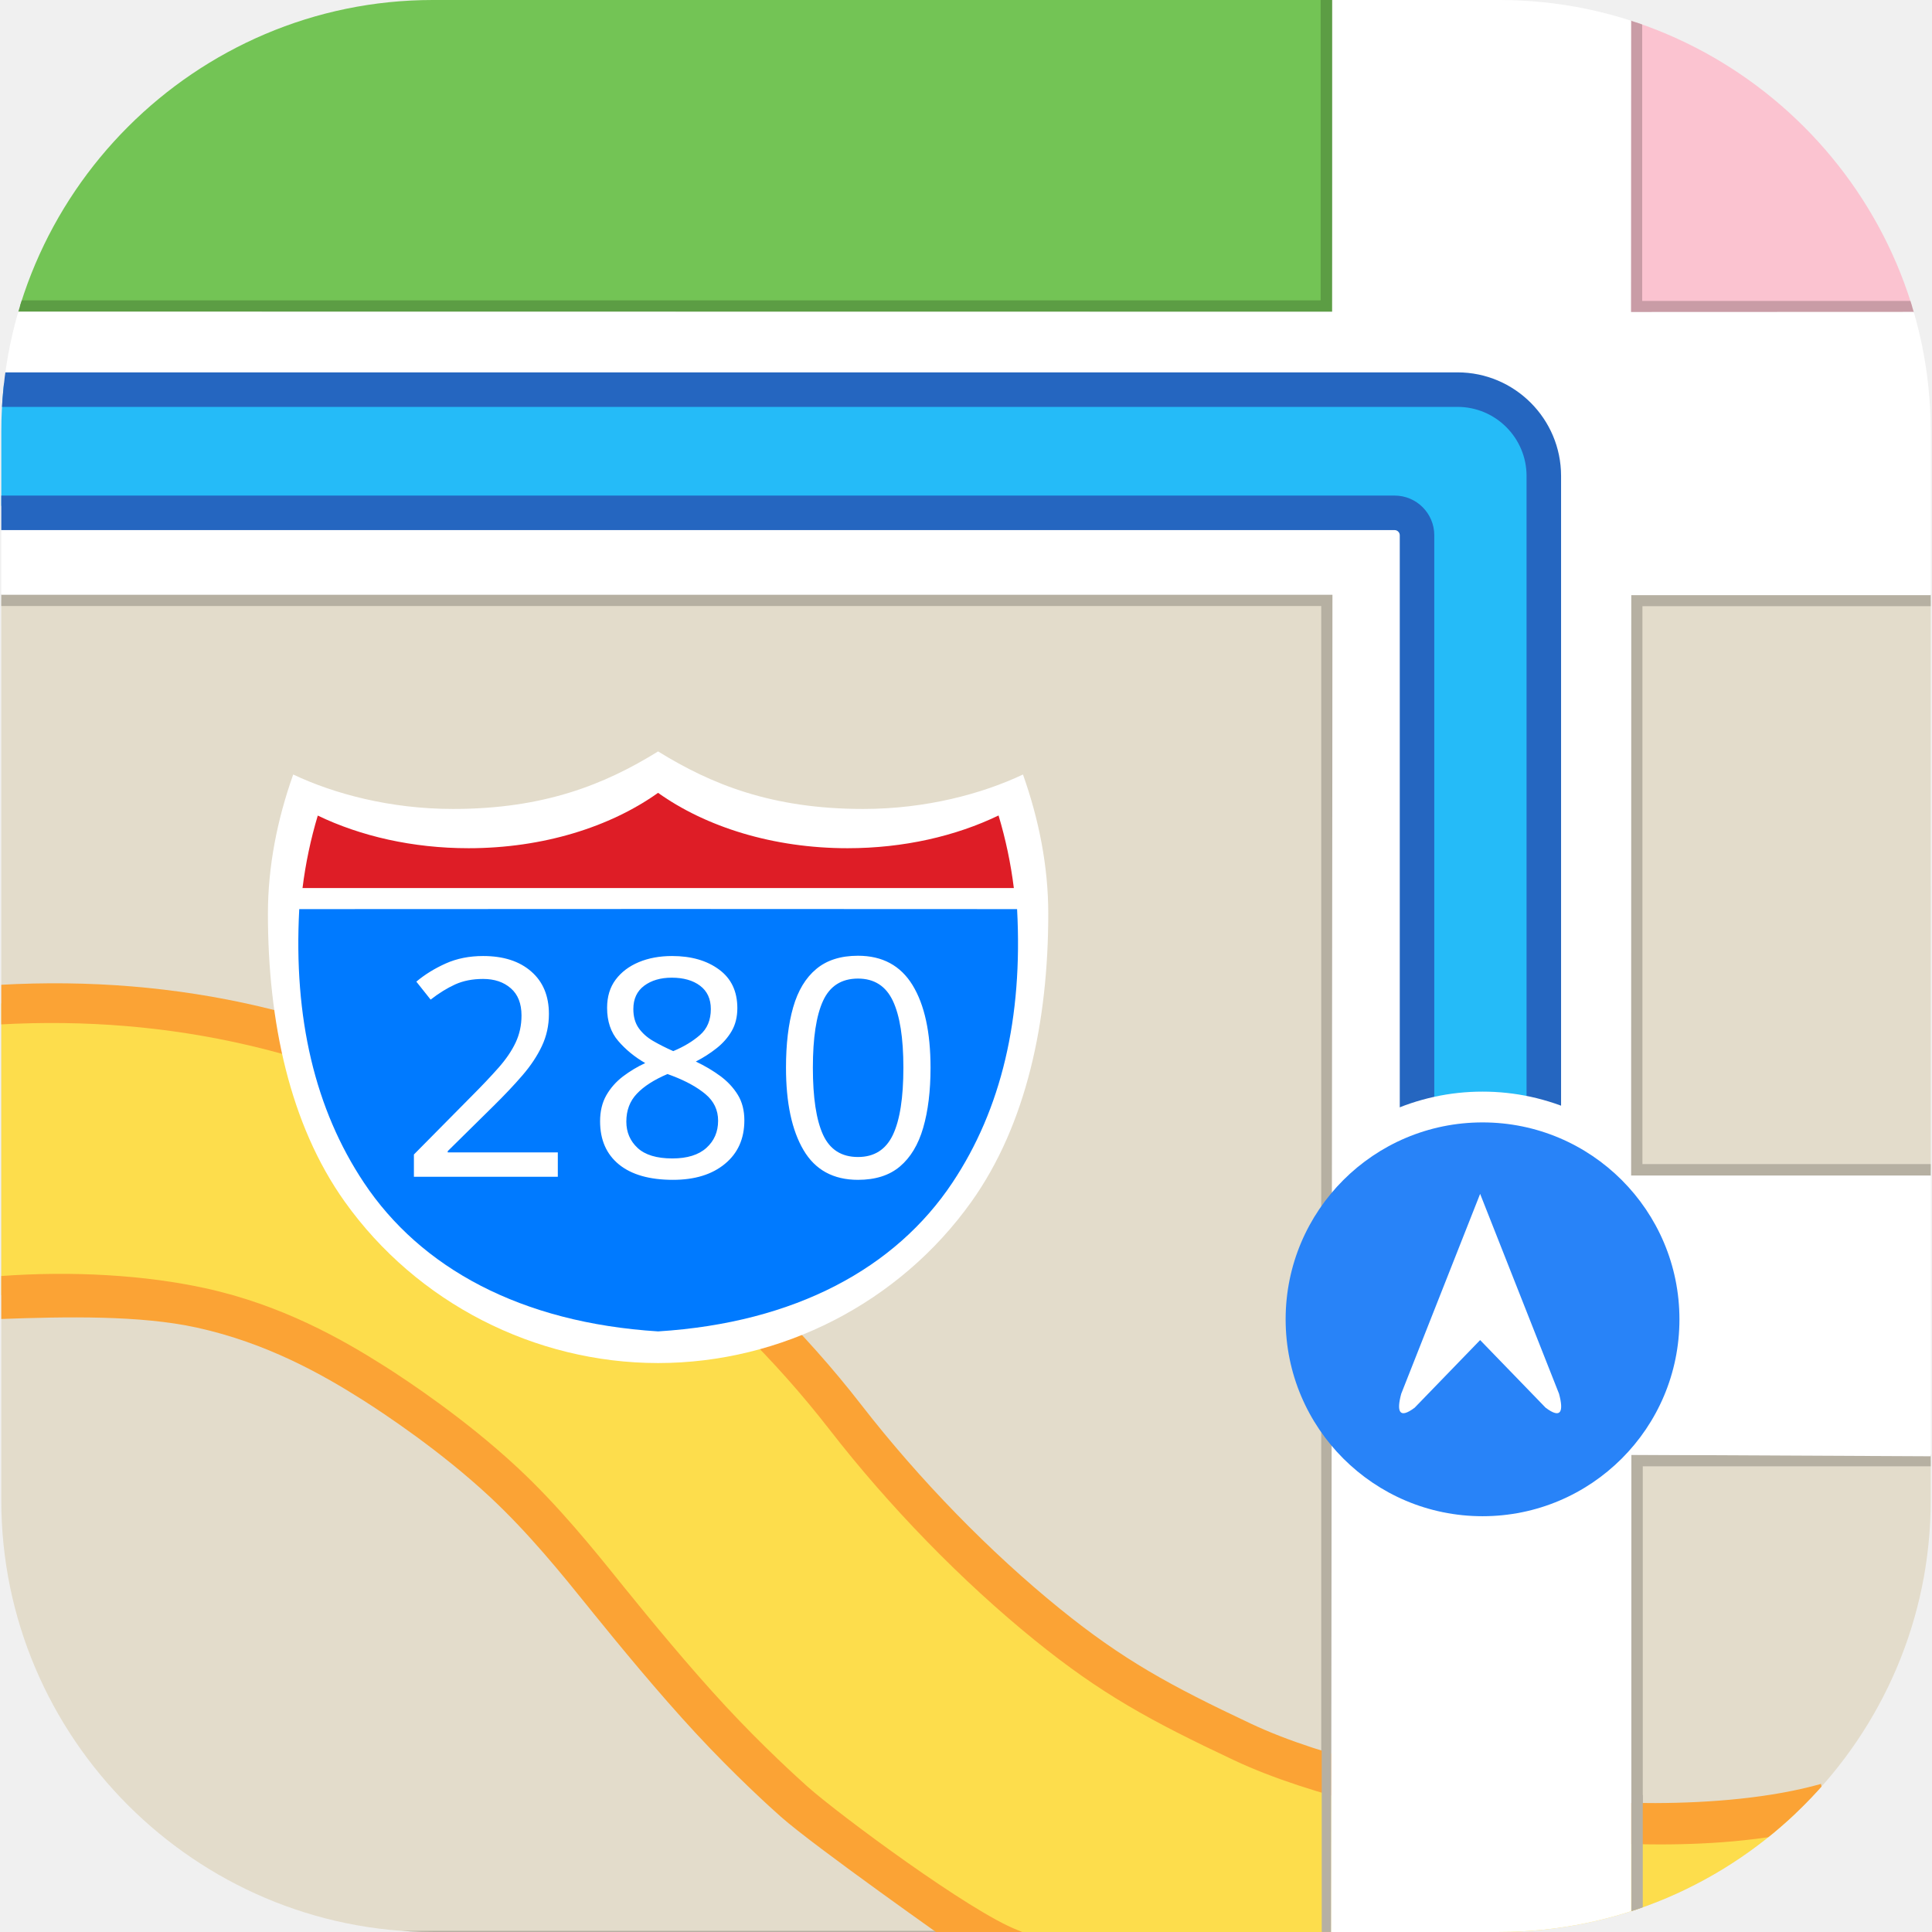
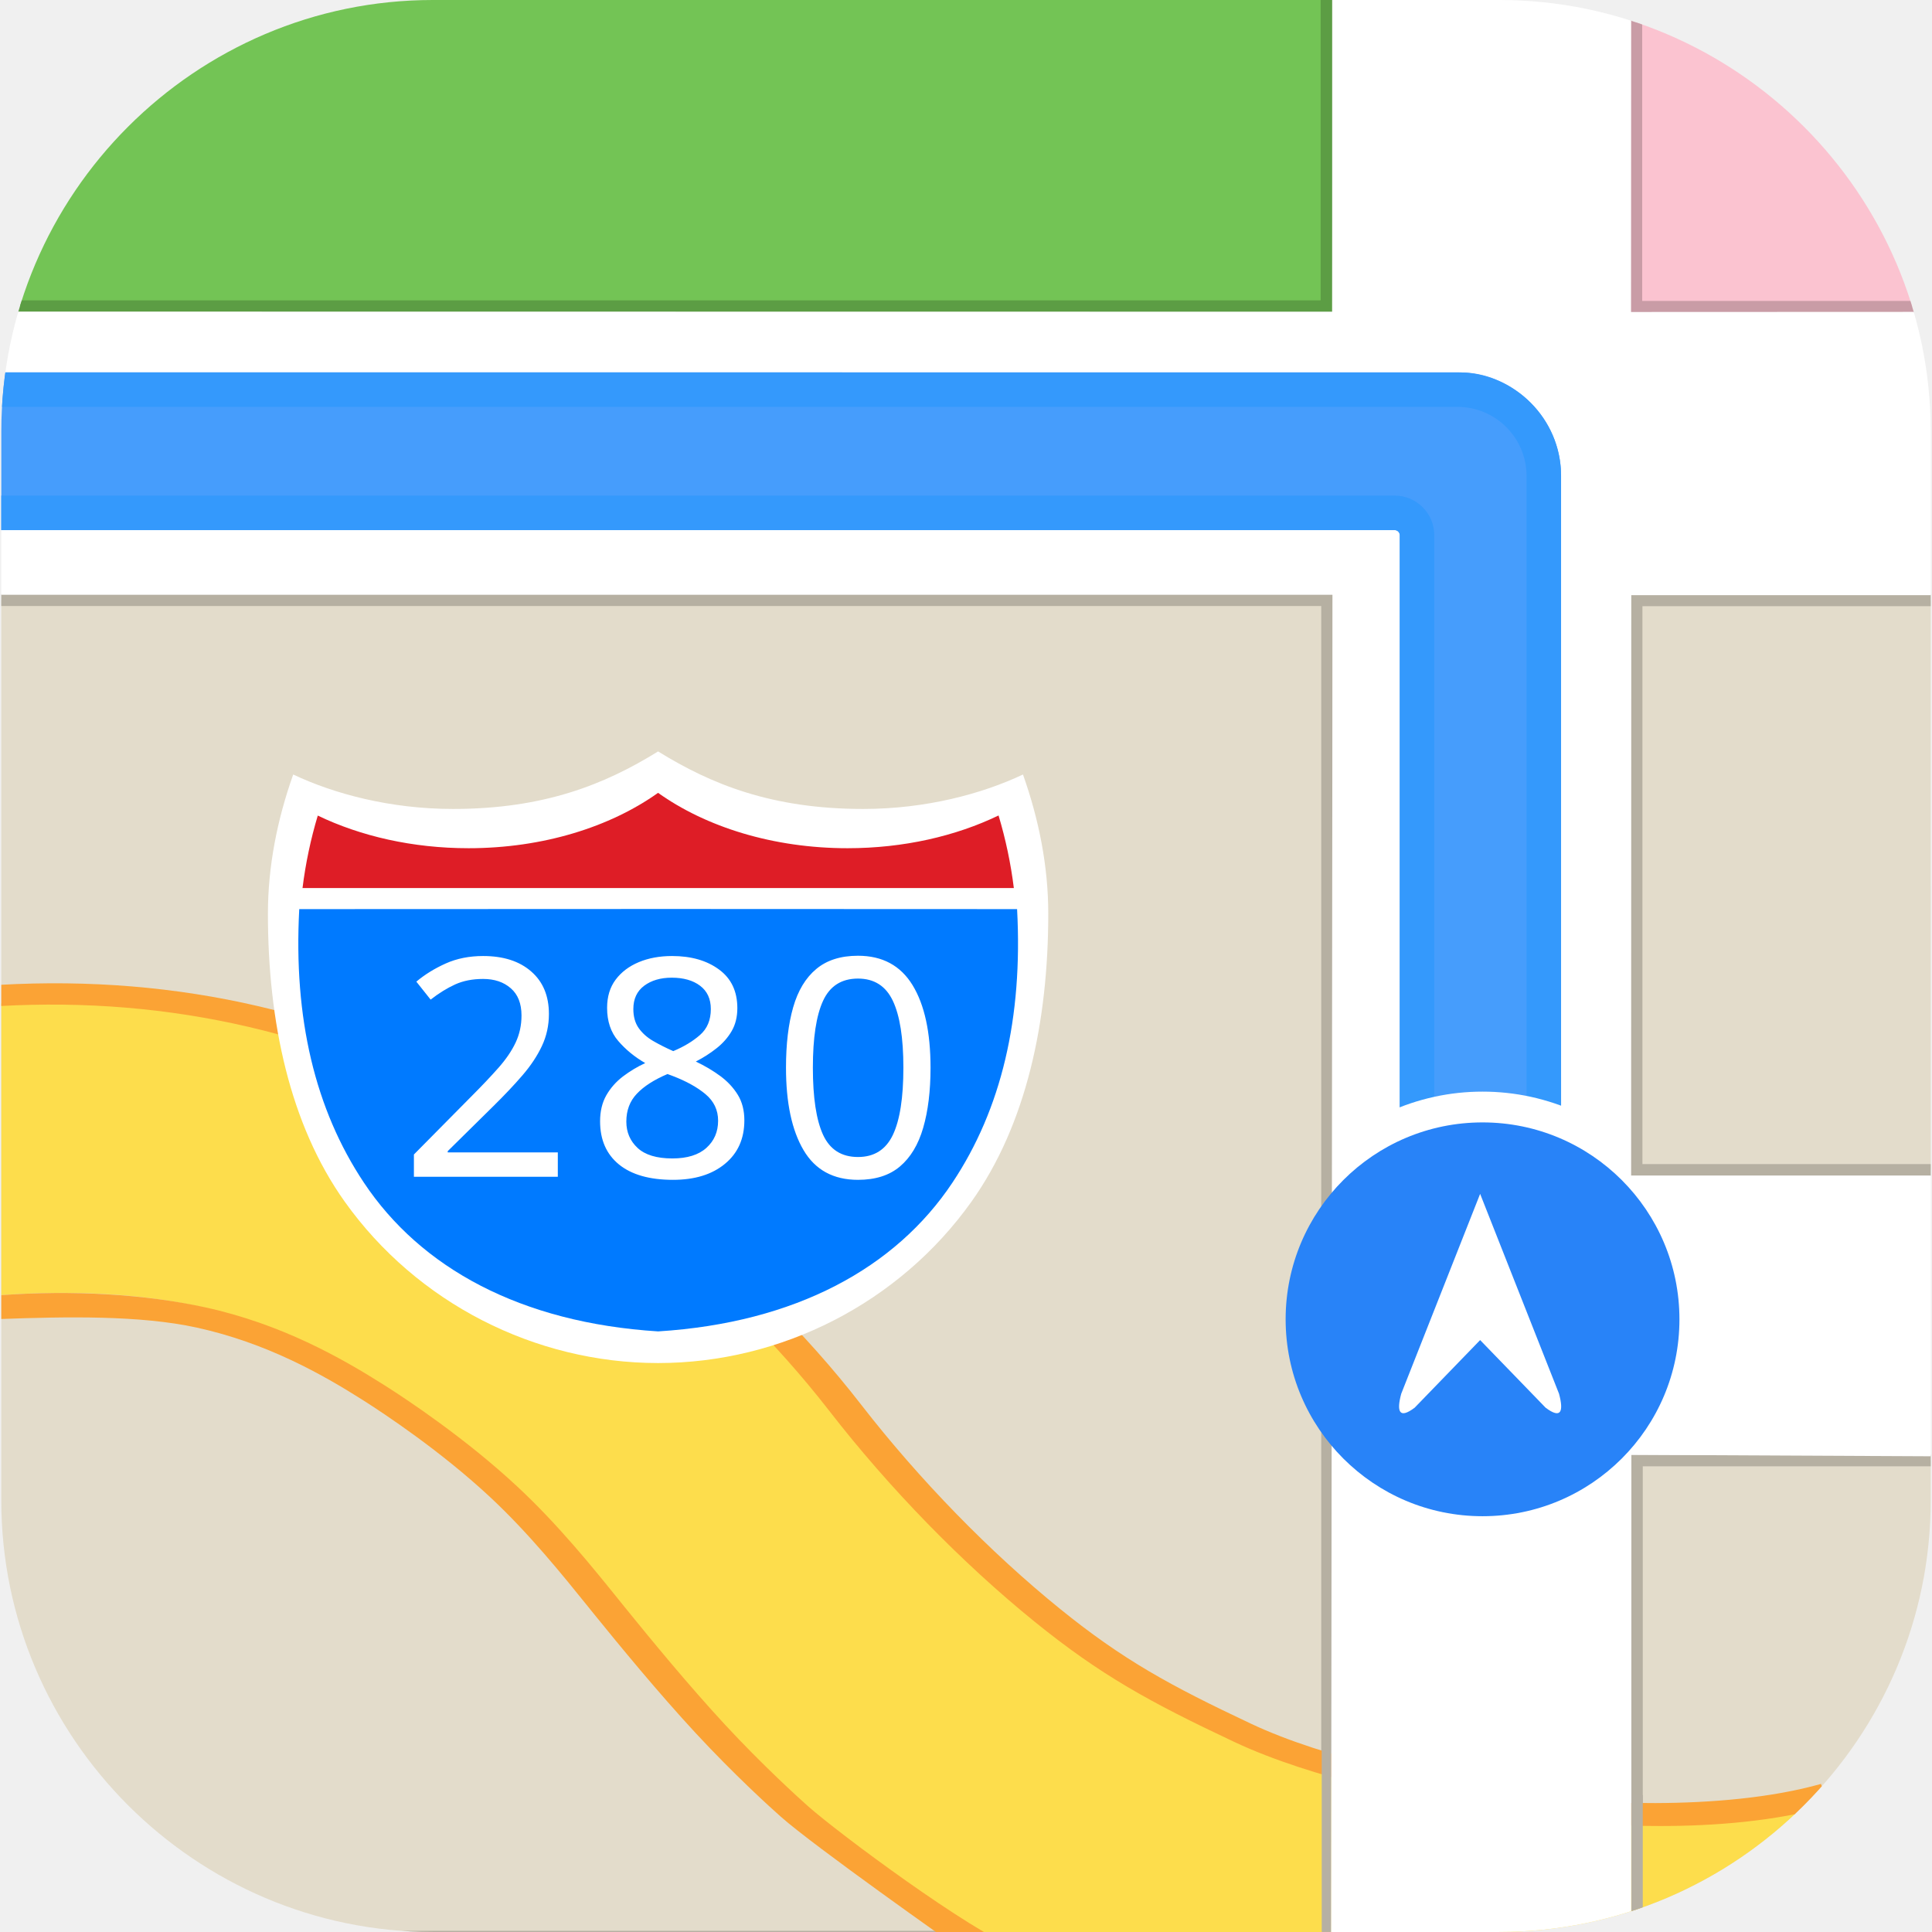
<svg xmlns="http://www.w3.org/2000/svg" xmlns:xlink="http://www.w3.org/1999/xlink" viewBox="0 0 335.84 335.836">
  <defs>
    <path id="a" d="M260.615 335.836H75.225c-41.25 0-75-33.75-75-75V75c0-41.25 33.75-75 75-75h185.39c41.25 0 75 33.75 75 75v185.836c0 41.25-33.75 75-75 75z" />
  </defs>
  <clipPath id="b">
    <use xlink:href="#a" overflow="visible" />
  </clipPath>
  <path clip-path="url(#b)" fill="#fbc3d0" stroke="#c99ca6" stroke-width="2" stroke-miterlimit="10" d="M284.461 1.788h49.336v51.523h-49.336z" />
  <path clip-path="url(#b)" fill="#73c455" stroke="#5c9d44" stroke-width="2" stroke-miterlimit="10" d="M0-2.97h230.568v56.182H0z" />
  <g clip-path="url(#b)">
    <path fill="#e3dccb" stroke="#b6b0a2" stroke-width="2" stroke-miterlimit="10" d="M-1.415 104.343h232.09v232.293H-1.415z" />
    <path fill="#e3dccb" d="M284.505 104.375h52.109v98.983h-52.109z" />
    <path d="M335.615 105.375l-.001 96.983h-50.109v-96.983h50.11m2-2h-54.11v100.983h54.109v-2l.001-96.983v-2z" fill="#b6b0a2" />
    <path fill="#e3dccb" stroke="#b6b0a2" stroke-width="2" stroke-miterlimit="10" d="M337.388 333.501l-52.825-.353v-79.255l53.149-.003z" />
  </g>
  <path d="M317.375 314.549c-15.779 2.334-43.183 2.248-54.734.435-11.651-1.828-32.67-5.741-46.83-12.411s-22.612-11.252-33.919-20.406c-13.466-10.901-25.905-24.163-35.113-36.035-16.939-21.84-39.208-39.392-61.341-51.774-25.698-14.376-53.702-21.683-85.498-19.91v50.699c.096-.005.187-.004.284-.011 11.161-.828 23.264-.465 34.416 1.972 11.528 2.52 21.012 7.357 30.06 13.095 4.725 2.996 14.205 9.416 22.574 17.21 7.658 7.132 14.242 15.556 18.345 20.623 4.46 5.507 11.143 13.649 17.602 20.617 5.978 6.449 11.802 11.849 14.556 14.295 5.73 5.089 31.635 24.096 31.635 24.096l127.801-.288 20.162-22.207z" clip-path="url(#b)" fill="#fddd4c" />
  <g clip-path="url(#b)" fill="#fba335">
-     <path d="M176.893 335.508c-8.2-3.14-30.99-20.03-36.51-24.93-1.7-1.52-7.76-7-14.31-14.06-6.36-6.86-13-14.95-17.45-20.44l-1.24-1.54c-4.12-5.11-10.33-12.83-17.44-19.44-9.01-8.39-19.14-15.11-23.08-17.61-7.56-4.79-17.92-10.66-31.19-13.56-10.44-2.28-23-3.04-35.73-2.1v7.46c11.72-.43 24.45-.66 34.23 1.48 12.2 2.67 21.87 8.15 28.94 12.63 3.77 2.4 13.48 8.83 22.06 16.82 6.74 6.27 12.77 13.76 16.76 18.71l1.25 1.55c4.51 5.57 11.26 13.78 17.76 20.8 6.76 7.29 13.03 12.97 14.8 14.53 5.81 5.16 29.9 22.12 30.92 22.84 0 0 18.43 0 10.23-3.14zM316.54 310.1c-17.243 4.86-41.742 3.462-53.161 1.67-13.786-2.163-32.936-6.021-45.882-12.12-14.145-6.663-22.296-11.126-33.208-19.96-12.211-9.885-24.48-22.479-34.549-35.46-20.131-25.955-45.044-42.975-62.397-52.683-27.591-15.435-56.184-22.097-87.402-20.35v6.887c29.861-1.661 57.589 4.805 83.984 19.572 16.787 9.391 40.873 25.838 60.284 50.864 10.389 13.394 23.059 26.396 35.676 36.61 11.475 9.288 19.956 13.938 34.629 20.851 13.696 6.452 33.542 10.47 47.78 12.704 1.938.304 12.944 1.932 26.291 1.932 9.384-.001 19.928-.806 29.283-3.441l-1.328-7.076z" />
+     <path d="M176.893 338.836c-8.2-3.14-30.99-20.03-36.51-24.93-1.7-1.52-7.76-7-14.31-14.06-6.36-6.86-13-14.95-17.45-20.44l-1.24-1.54c-4.12-5.11-10.33-12.83-17.44-19.44-9.01-8.39-19.14-15.11-23.08-17.61-7.56-4.79-17.92-10.66-31.19-13.56-10.44-2.28-23-3.04-35.73-2.1v4.133c11.72-.43 24.45-.66 34.23 1.48 12.2 2.67 21.87 8.15 28.94 12.63 3.77 2.4 13.48 8.83 22.06 16.82 6.74 6.27 12.77 13.76 16.76 18.71l1.25 1.55c4.51 5.57 11.26 13.78 17.76 20.8 6.76 7.29 13.03 12.97 14.8 14.53 5.81 5.16 29.9 22.12 30.92 22.84 0-.001 18.43 3.327 10.23.187zM316.54 310.1c-17.243 4.86-41.742 3.462-53.161 1.67-13.786-2.163-32.936-6.021-45.882-12.12-14.145-6.663-22.296-11.126-33.208-19.96-12.211-9.885-24.48-22.479-34.549-35.46-20.131-25.955-45.044-42.975-62.397-52.683-27.591-15.435-56.184-22.097-87.402-20.35v3.687c29.861-1.661 57.589 4.805 83.984 19.572 16.787 9.391 40.873 25.838 60.284 50.864 10.389 13.394 23.059 26.395 35.676 36.61 11.475 9.288 19.956 13.938 34.629 20.851 13.696 6.452 33.542 10.47 47.78 12.704 1.938.304 12.944 1.932 26.291 1.932 9.384-.001 19.928-.806 29.283-3.441l-1.328-3.876z" />
  </g>
  <g clip-path="url(#b)" fill="#b6b0a3">
    <path d="M229.757 304.211h1.666v31.624h-1.666zM283.585 312.008h1.978v20.438h-1.978z" />
  </g>
  <path clip-path="url(#b)" fill="#fff" d="M283.556 340.355l.025-87.464 58.966.287v-48.813h-59.032l.041-100.907h58.991l-2.751-49.248-56.278.023.029-57.621-51.917-3.414-.047 61.012-231.914-.029v49.193l231.962.006-.247 238.97z" />
-   <path d="M269.018 191.551l-.019-109.879c0-8.25-6.75-15-15-15H.206v21.264H242.49a3.905 3.905 0 0 1 3.893 3.893l.019 99.722h22.616z" clip-path="url(#b)" fill="#25bbf8" />
-   <g clip-path="url(#b)" fill="#2566c0">
+   <path d="M271.363 192.203l-.046-110.745c-.666-9.672-9.074-16.716-17.324-16.716L.225 64.729l-.08 27.416h242.283c.558.014.894.429.894.894v99.445l28.041-.281z" clip-path="url(#b)" fill="#469dfc" />
+   <g clip-path="url(#b)" fill="#3499fc">
    <path d="M253.363 64.729H-.431v6h253.793c6.617 0 12 5.383 12 12v110.09h6V82.729c.001-9.925-8.074-18-17.999-18z" />
    <path d="M242.428 86.146H.145v6h242.283c.484 0 .894.409.894.894v99.933h6V93.039c0-3.801-3.093-6.893-6.894-6.893z" />
  </g>
  <path d="M274.116 193.343a39.188 39.188 0 0 0-16.406-3.585 39.176 39.176 0 0 0-16.406 3.585h32.812z" clip-path="url(#b)" fill="#fff" />
  <circle cx="257.71" cy="229.336" r="34.228" clip-path="url(#b)" fill="#2883f8" />
  <path d="M271.007 242.281l-13.716-34.75-13.716 34.75c-.82 3.038-.393 4.472 2.335 2.42l11.382-11.756 11.382 11.756c2.726 2.052 3.153.619 2.333-2.42zM177.842 134.685l-.02-.052c-7.068 3.345-16.846 5.988-27.781 5.988-15.852 0-26.401-4.279-35.631-9.992v-.017l-.014.008-.014-.008v.017c-9.23 5.713-19.779 9.992-35.631 9.992-10.935 0-20.713-2.643-27.781-5.988l-.02.052c-2.72 7.675-4.378 15.824-4.378 24.149 0 18.678 3.779 36.621 13.357 50.06 12.538 17.592 33.041 28.037 54.453 28.046h.028c21.412-.009 41.915-10.454 54.453-28.046 9.578-13.44 13.357-31.383 13.357-50.06 0-8.326-1.658-16.475-4.378-24.149z" clip-path="url(#b)" fill="#fff" />
  <g clip-path="url(#b)">
    <path d="M176.801 158.031l-62.391-.024v.001l-62.391.024c-1.016 18.957 2.74 34.785 11.239 47.549 9.867 14.818 27.248 24.354 51.151 25.857v-.001c23.903-1.503 41.284-11.039 51.151-25.857 8.501-12.764 12.257-28.592 11.241-47.549z" fill="#007aff" />
  </g>
  <g clip-path="url(#b)">
    <path d="M147.332 147.445c-12.939 0-24.615-3.695-32.942-9.626-8.327 5.931-20.004 9.626-32.942 9.626-9.751 0-18.783-2.102-26.209-5.673a76.876 76.876 0 0 0-2.652 12.599h123.65a76.866 76.866 0 0 0-2.658-12.617c-7.435 3.583-16.48 5.691-26.247 5.691z" fill="#de1d26" />
  </g>
  <g clip-path="url(#b)">
    <text transform="translate(69.403 204.56)" fill="#fff" font-family="HelveticaNeue-Medium" font-size="53" letter-spacing="2">280</text>
  </g>
</svg>
